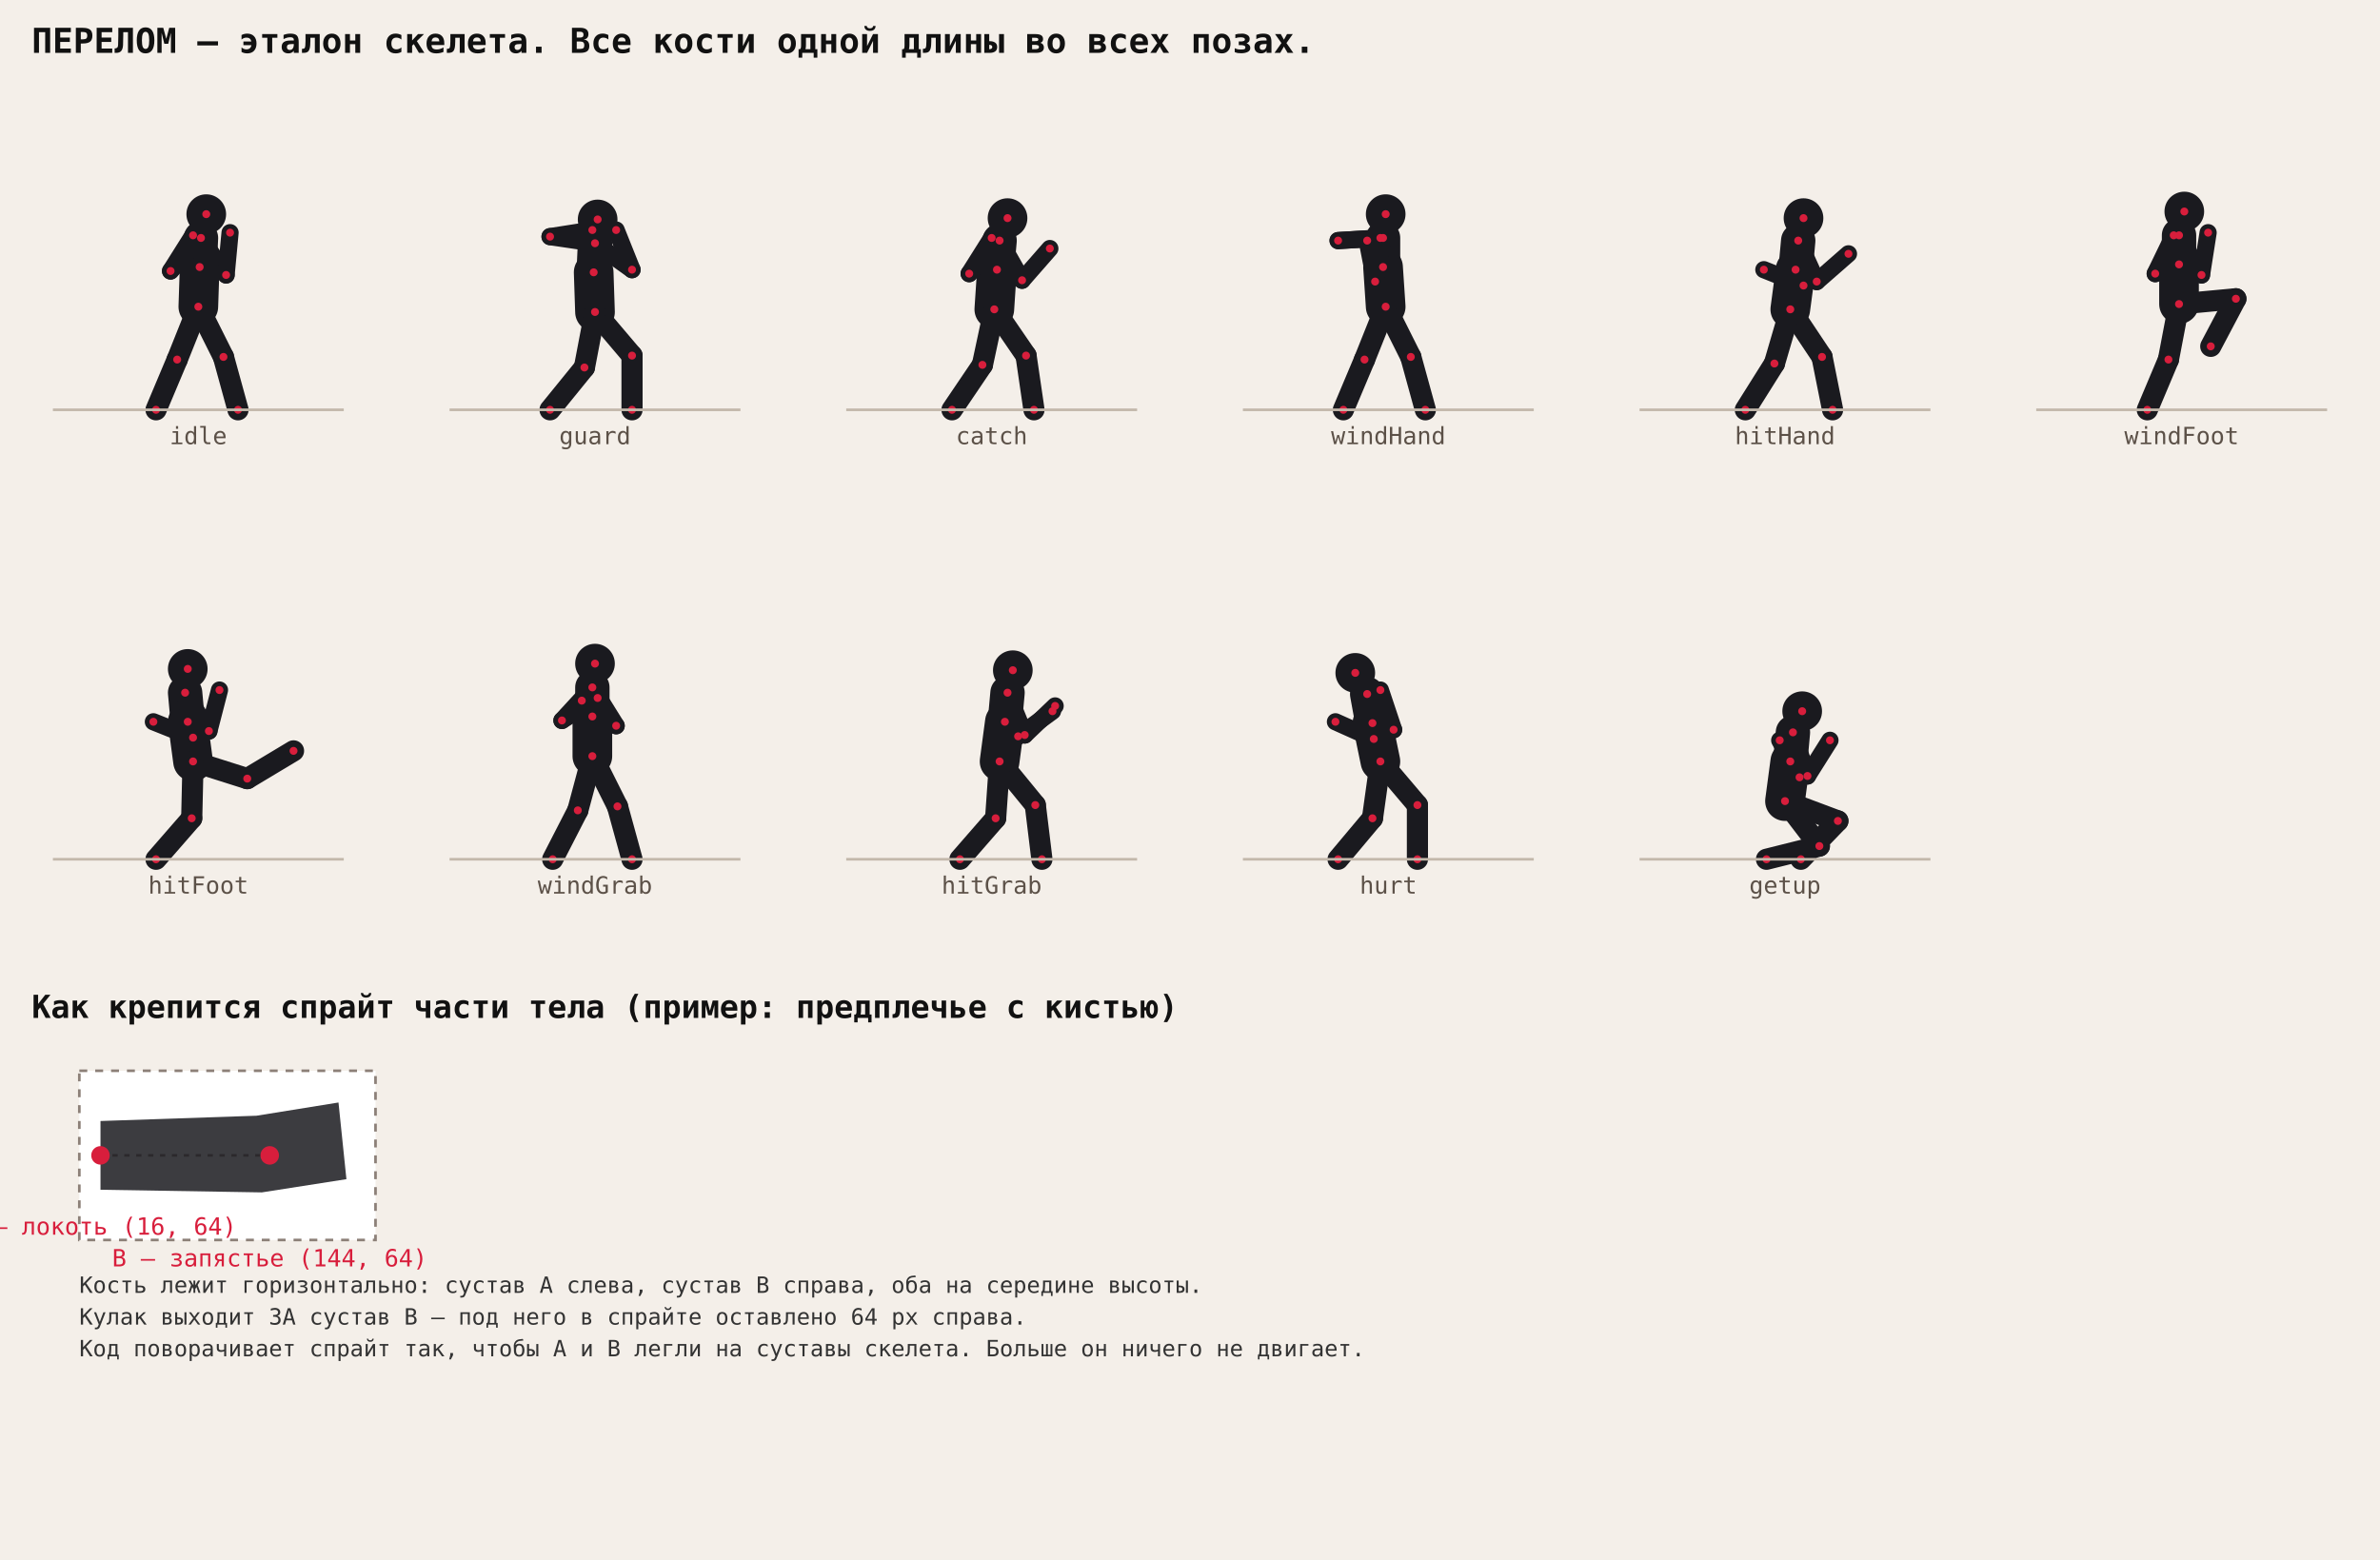
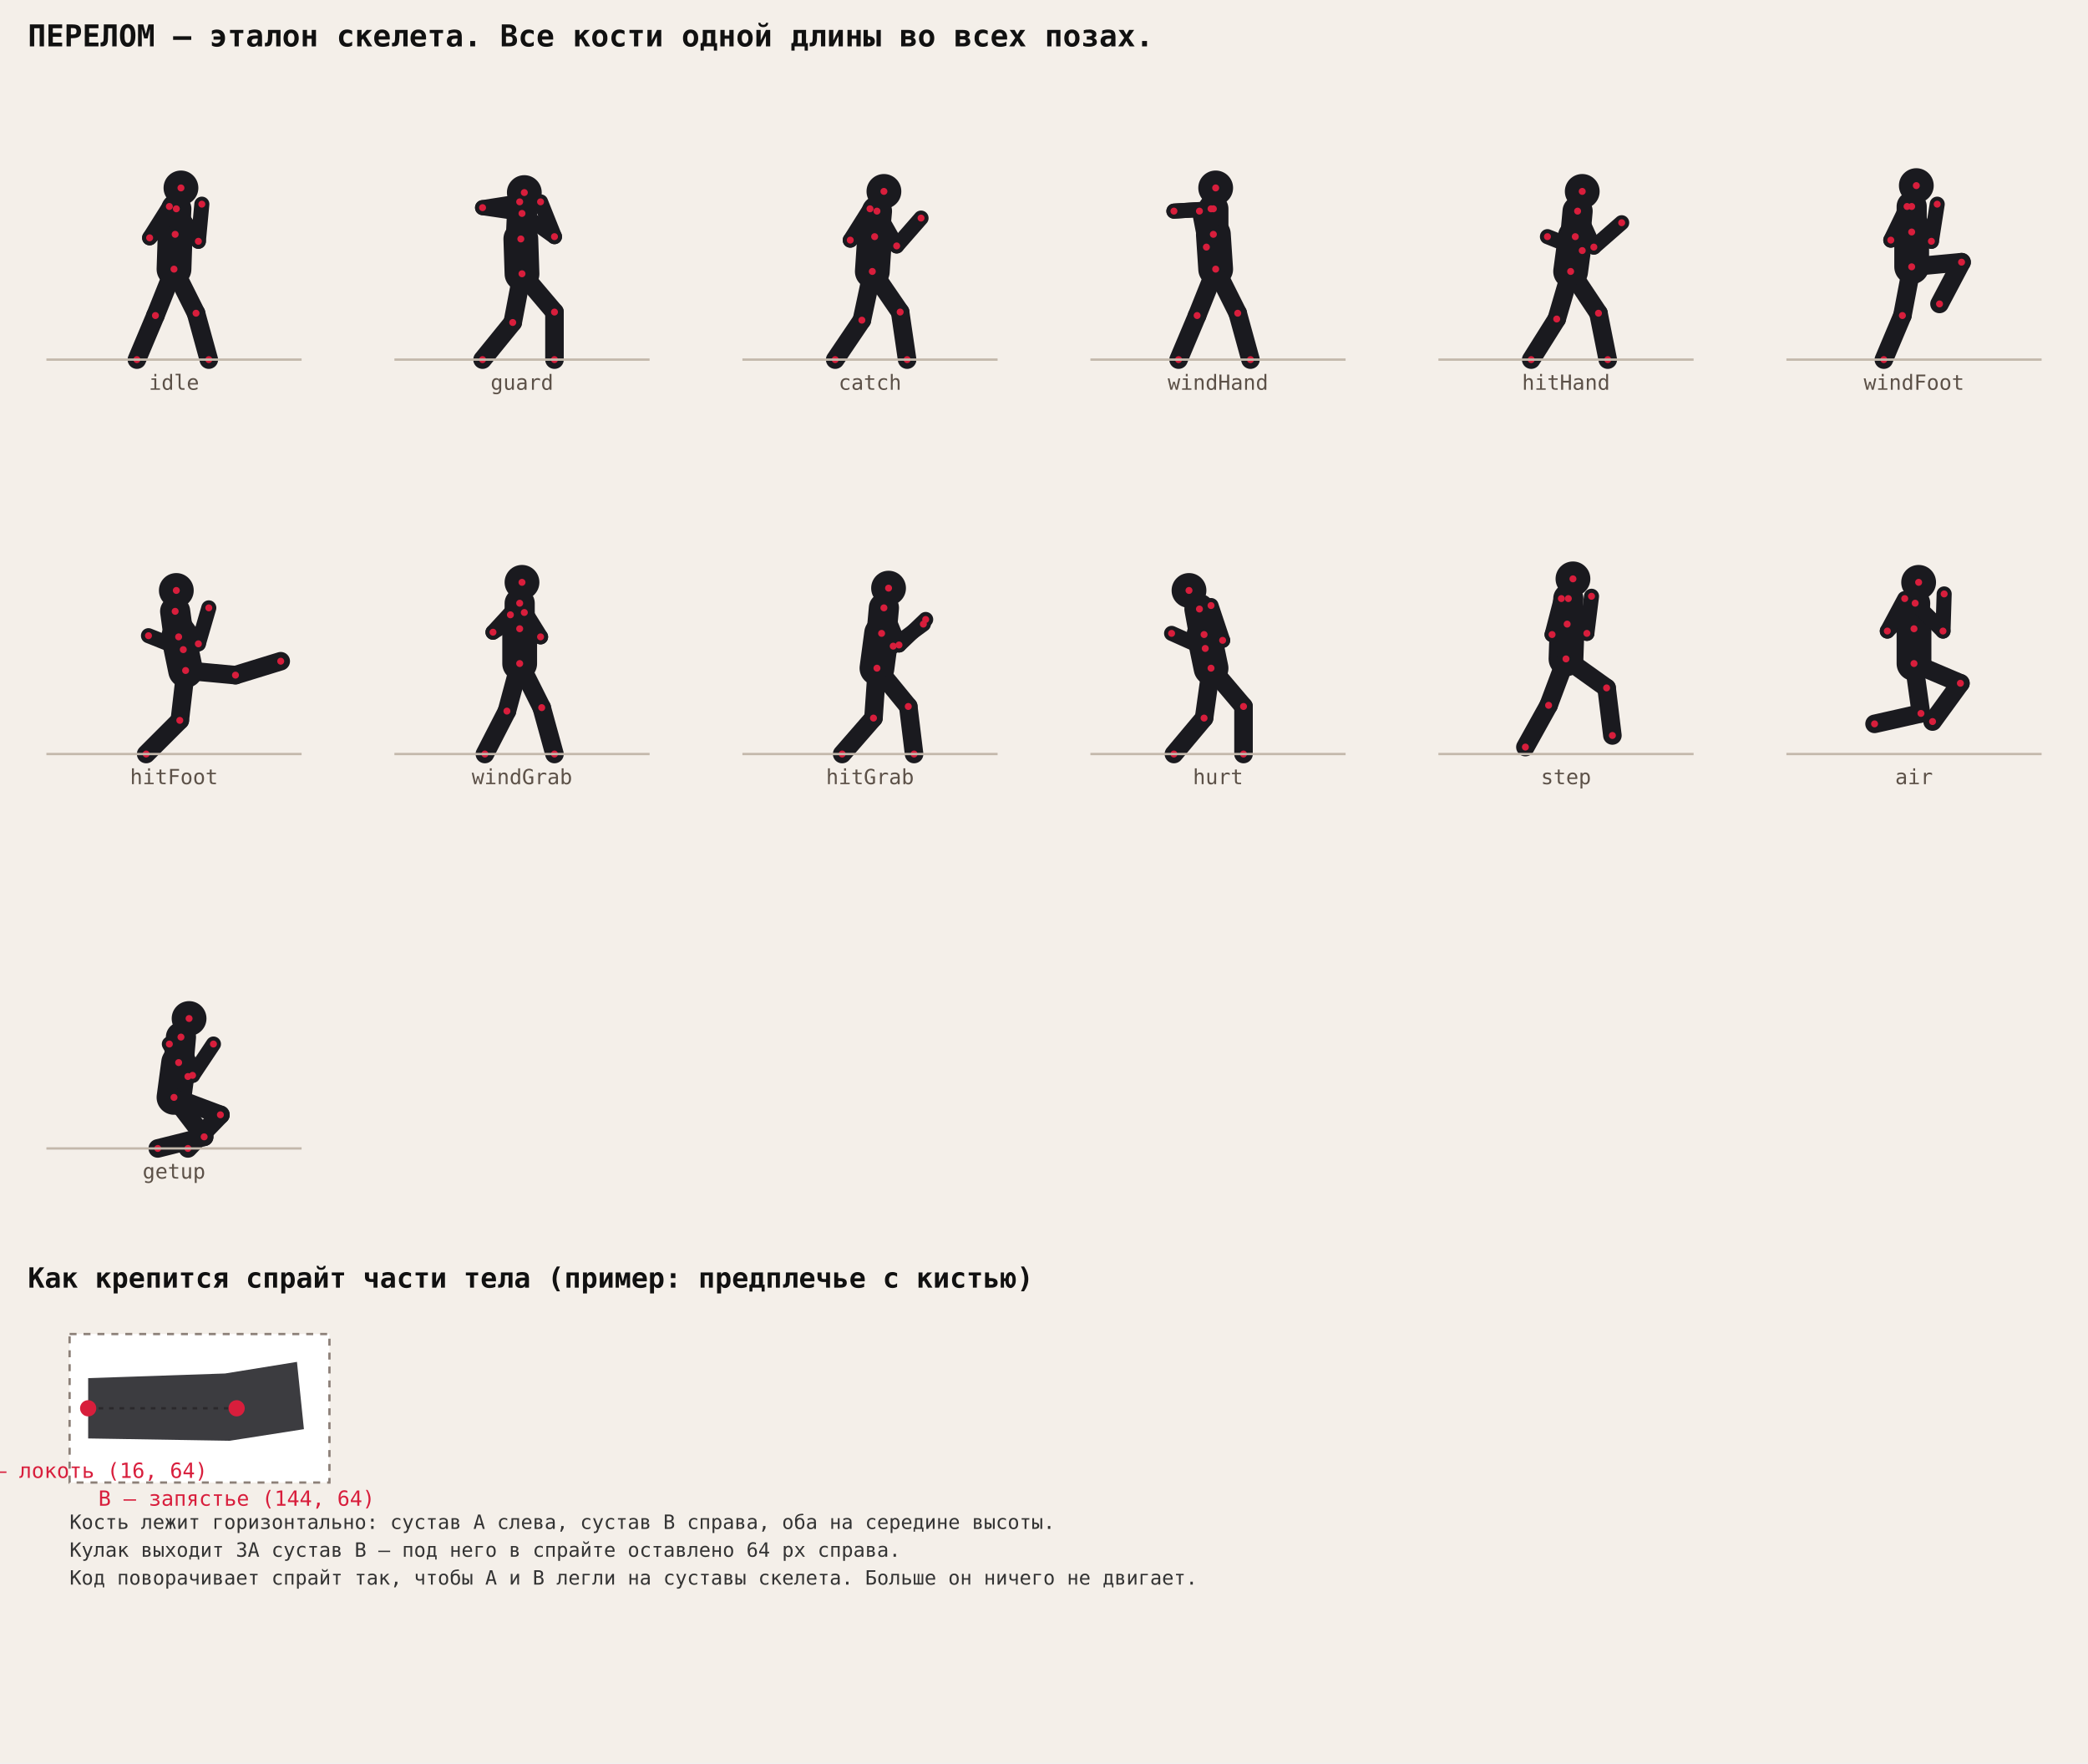
- <svg xmlns="http://www.w3.org/2000/svg" width="1800" height="1180" viewBox="0 0 1800 1180">
+ <svg xmlns="http://www.w3.org/2000/svg" width="1800" height="1520" viewBox="0 0 1800 1520">
  <rect width="100%" height="100%" fill="#f4efe9" />
  <text x="24" y="40" font-family="monospace" font-size="26" font-weight="700" fill="#111">ПЕРЕЛОМ — эталон скелета. Все кости одной длины во всех позах.</text>
  <g>
    <line x1="150.0" y1="232.0" x2="151.0" y2="202.0" stroke="#1a1a1f" stroke-width="30" stroke-linecap="round" />
    <line x1="151.0" y1="202.0" x2="152.0" y2="180.0" stroke="#1a1a1f" stroke-width="26" stroke-linecap="round" />
    <line x1="152.0" y1="180.0" x2="156.0" y2="162.0" stroke="#1a1a1f" stroke-width="18" stroke-linecap="round" />
    <line x1="152.0" y1="180.0" x2="171.0" y2="208.0" stroke="#1a1a1f" stroke-width="13" stroke-linecap="round" />
    <line x1="171.0" y1="208.0" x2="174.0" y2="176.0" stroke="#1a1a1f" stroke-width="13" stroke-linecap="round" />
    <line x1="152.0" y1="180.0" x2="129.0" y2="205.0" stroke="#1a1a1f" stroke-width="13" stroke-linecap="round" />
    <line x1="129.0" y1="205.0" x2="146.0" y2="178.0" stroke="#1a1a1f" stroke-width="13" stroke-linecap="round" />
    <line x1="150.0" y1="232.0" x2="169.0" y2="270.0" stroke="#1a1a1f" stroke-width="16" stroke-linecap="round" />
    <line x1="169.0" y1="270.0" x2="180.0" y2="310.0" stroke="#1a1a1f" stroke-width="16" stroke-linecap="round" />
    <line x1="150.0" y1="232.0" x2="134.0" y2="272.0" stroke="#1a1a1f" stroke-width="16" stroke-linecap="round" />
    <line x1="134.0" y1="272.0" x2="118.0" y2="310.0" stroke="#1a1a1f" stroke-width="16" stroke-linecap="round" />
    <circle cx="156.0" cy="162.0" r="15" fill="#1a1a1f" />
    <circle cx="150.0" cy="232.0" r="3" fill="#d81e3c" />
    <circle cx="151.0" cy="202.0" r="3" fill="#d81e3c" />
    <circle cx="152.0" cy="180.0" r="3" fill="#d81e3c" />
    <circle cx="156.0" cy="162.0" r="3" fill="#d81e3c" />
    <circle cx="171.0" cy="208.0" r="3" fill="#d81e3c" />
    <circle cx="174.0" cy="176.0" r="3" fill="#d81e3c" />
    <circle cx="129.0" cy="205.0" r="3" fill="#d81e3c" />
    <circle cx="146.0" cy="178.0" r="3" fill="#d81e3c" />
    <circle cx="169.0" cy="270.0" r="3" fill="#d81e3c" />
    <circle cx="180.0" cy="310.0" r="3" fill="#d81e3c" />
    <circle cx="134.0" cy="272.0" r="3" fill="#d81e3c" />
    <circle cx="118.0" cy="310.0" r="3" fill="#d81e3c" />
    <line x1="40" y1="310" x2="260" y2="310" stroke="#c3b8ab" stroke-width="2" />
    <text x="150" y="336" text-anchor="middle" font-family="monospace" font-size="18" fill="#5c5148">idle</text>
  </g>
  <g>
    <line x1="450.0" y1="236.0" x2="449.0" y2="206.0" stroke="#1a1a1f" stroke-width="30" stroke-linecap="round" />
    <line x1="449.0" y1="206.0" x2="450.0" y2="184.0" stroke="#1a1a1f" stroke-width="26" stroke-linecap="round" />
    <line x1="450.0" y1="184.0" x2="452.0" y2="166.0" stroke="#1a1a1f" stroke-width="18" stroke-linecap="round" />
    <line x1="450.0" y1="184.0" x2="478.0" y2="204.0" stroke="#1a1a1f" stroke-width="13" stroke-linecap="round" />
    <line x1="478.0" y1="204.0" x2="466.0" y2="174.0" stroke="#1a1a1f" stroke-width="13" stroke-linecap="round" />
    <line x1="450.0" y1="184.0" x2="416.0" y2="179.0" stroke="#1a1a1f" stroke-width="13" stroke-linecap="round" />
    <line x1="416.0" y1="179.0" x2="448.0" y2="174.0" stroke="#1a1a1f" stroke-width="13" stroke-linecap="round" />
    <line x1="450.0" y1="236.0" x2="478.0" y2="269.0" stroke="#1a1a1f" stroke-width="16" stroke-linecap="round" />
    <line x1="478.0" y1="269.0" x2="478.0" y2="310.0" stroke="#1a1a1f" stroke-width="16" stroke-linecap="round" />
    <line x1="450.0" y1="236.0" x2="442.0" y2="278.0" stroke="#1a1a1f" stroke-width="16" stroke-linecap="round" />
    <line x1="442.0" y1="278.0" x2="416.0" y2="310.0" stroke="#1a1a1f" stroke-width="16" stroke-linecap="round" />
    <circle cx="452.0" cy="166.0" r="15" fill="#1a1a1f" />
    <circle cx="450.0" cy="236.0" r="3" fill="#d81e3c" />
    <circle cx="449.0" cy="206.0" r="3" fill="#d81e3c" />
    <circle cx="450.0" cy="184.0" r="3" fill="#d81e3c" />
    <circle cx="452.0" cy="166.0" r="3" fill="#d81e3c" />
    <circle cx="478.0" cy="204.0" r="3" fill="#d81e3c" />
    <circle cx="466.0" cy="174.0" r="3" fill="#d81e3c" />
    <circle cx="416.0" cy="179.0" r="3" fill="#d81e3c" />
    <circle cx="448.0" cy="174.0" r="3" fill="#d81e3c" />
    <circle cx="478.0" cy="269.0" r="3" fill="#d81e3c" />
    <circle cx="478.0" cy="310.0" r="3" fill="#d81e3c" />
    <circle cx="442.0" cy="278.0" r="3" fill="#d81e3c" />
    <circle cx="416.0" cy="310.0" r="3" fill="#d81e3c" />
    <line x1="340" y1="310" x2="560" y2="310" stroke="#c3b8ab" stroke-width="2" />
    <text x="450" y="336" text-anchor="middle" font-family="monospace" font-size="18" fill="#5c5148">guard</text>
  </g>
  <g>
    <line x1="752.0" y1="234.0" x2="754.0" y2="204.0" stroke="#1a1a1f" stroke-width="30" stroke-linecap="round" />
    <line x1="754.0" y1="204.0" x2="756.0" y2="182.0" stroke="#1a1a1f" stroke-width="26" stroke-linecap="round" />
    <line x1="756.0" y1="182.0" x2="762.0" y2="165.0" stroke="#1a1a1f" stroke-width="18" stroke-linecap="round" />
    <line x1="756.0" y1="182.0" x2="773.0" y2="212.0" stroke="#1a1a1f" stroke-width="13" stroke-linecap="round" />
    <line x1="773.0" y1="212.0" x2="794.0" y2="188.0" stroke="#1a1a1f" stroke-width="13" stroke-linecap="round" />
    <line x1="756.0" y1="182.0" x2="733.0" y2="207.0" stroke="#1a1a1f" stroke-width="13" stroke-linecap="round" />
    <line x1="733.0" y1="207.0" x2="750.0" y2="180.0" stroke="#1a1a1f" stroke-width="13" stroke-linecap="round" />
    <line x1="752.0" y1="234.0" x2="776.0" y2="269.0" stroke="#1a1a1f" stroke-width="16" stroke-linecap="round" />
    <line x1="776.0" y1="269.0" x2="782.0" y2="310.0" stroke="#1a1a1f" stroke-width="16" stroke-linecap="round" />
    <line x1="752.0" y1="234.0" x2="743.0" y2="276.0" stroke="#1a1a1f" stroke-width="16" stroke-linecap="round" />
    <line x1="743.0" y1="276.0" x2="720.0" y2="310.0" stroke="#1a1a1f" stroke-width="16" stroke-linecap="round" />
    <circle cx="762.0" cy="165.0" r="15" fill="#1a1a1f" />
    <circle cx="752.0" cy="234.0" r="3" fill="#d81e3c" />
    <circle cx="754.0" cy="204.0" r="3" fill="#d81e3c" />
    <circle cx="756.0" cy="182.0" r="3" fill="#d81e3c" />
    <circle cx="762.0" cy="165.0" r="3" fill="#d81e3c" />
    <circle cx="773.0" cy="212.0" r="3" fill="#d81e3c" />
    <circle cx="794.0" cy="188.0" r="3" fill="#d81e3c" />
    <circle cx="733.0" cy="207.0" r="3" fill="#d81e3c" />
    <circle cx="750.0" cy="180.0" r="3" fill="#d81e3c" />
    <circle cx="776.0" cy="269.0" r="3" fill="#d81e3c" />
    <circle cx="782.0" cy="310.0" r="3" fill="#d81e3c" />
    <circle cx="743.0" cy="276.0" r="3" fill="#d81e3c" />
    <circle cx="720.0" cy="310.0" r="3" fill="#d81e3c" />
    <line x1="640" y1="310" x2="860" y2="310" stroke="#c3b8ab" stroke-width="2" />
    <text x="750" y="336" text-anchor="middle" font-family="monospace" font-size="18" fill="#5c5148">catch</text>
  </g>
  <g>
    <line x1="1048.0" y1="232.0" x2="1046.0" y2="202.0" stroke="#1a1a1f" stroke-width="30" stroke-linecap="round" />
    <line x1="1046.0" y1="202.0" x2="1046.0" y2="180.0" stroke="#1a1a1f" stroke-width="26" stroke-linecap="round" />
    <line x1="1046.0" y1="180.0" x2="1048.0" y2="162.0" stroke="#1a1a1f" stroke-width="18" stroke-linecap="round" />
    <line x1="1046.0" y1="180.0" x2="1040.0" y2="213.0" stroke="#1a1a1f" stroke-width="13" stroke-linecap="round" />
    <line x1="1040.0" y1="213.0" x2="1034.0" y2="182.0" stroke="#1a1a1f" stroke-width="13" stroke-linecap="round" />
    <line x1="1046.0" y1="180.0" x2="1012.0" y2="182.0" stroke="#1a1a1f" stroke-width="13" stroke-linecap="round" />
    <line x1="1012.0" y1="182.0" x2="1044.0" y2="180.0" stroke="#1a1a1f" stroke-width="13" stroke-linecap="round" />
    <line x1="1048.0" y1="232.0" x2="1067.0" y2="270.0" stroke="#1a1a1f" stroke-width="16" stroke-linecap="round" />
    <line x1="1067.0" y1="270.0" x2="1078.0" y2="310.0" stroke="#1a1a1f" stroke-width="16" stroke-linecap="round" />
    <line x1="1048.0" y1="232.0" x2="1032.0" y2="272.0" stroke="#1a1a1f" stroke-width="16" stroke-linecap="round" />
    <line x1="1032.0" y1="272.0" x2="1016.0" y2="310.0" stroke="#1a1a1f" stroke-width="16" stroke-linecap="round" />
    <circle cx="1048.0" cy="162.0" r="15" fill="#1a1a1f" />
    <circle cx="1048.0" cy="232.0" r="3" fill="#d81e3c" />
    <circle cx="1046.0" cy="202.0" r="3" fill="#d81e3c" />
    <circle cx="1046.0" cy="180.0" r="3" fill="#d81e3c" />
    <circle cx="1048.0" cy="162.0" r="3" fill="#d81e3c" />
    <circle cx="1040.0" cy="213.0" r="3" fill="#d81e3c" />
    <circle cx="1034.0" cy="182.0" r="3" fill="#d81e3c" />
    <circle cx="1012.0" cy="182.0" r="3" fill="#d81e3c" />
    <circle cx="1044.0" cy="180.0" r="3" fill="#d81e3c" />
    <circle cx="1067.0" cy="270.0" r="3" fill="#d81e3c" />
    <circle cx="1078.0" cy="310.0" r="3" fill="#d81e3c" />
    <circle cx="1032.0" cy="272.0" r="3" fill="#d81e3c" />
    <circle cx="1016.0" cy="310.0" r="3" fill="#d81e3c" />
    <line x1="940" y1="310" x2="1160" y2="310" stroke="#c3b8ab" stroke-width="2" />
    <text x="1050" y="336" text-anchor="middle" font-family="monospace" font-size="18" fill="#5c5148">windHand</text>
  </g>
  <g>
    <line x1="1354.0" y1="234.0" x2="1358.0" y2="204.0" stroke="#1a1a1f" stroke-width="30" stroke-linecap="round" />
    <line x1="1358.0" y1="204.0" x2="1360.0" y2="182.0" stroke="#1a1a1f" stroke-width="26" stroke-linecap="round" />
    <line x1="1360.0" y1="182.0" x2="1364.0" y2="165.0" stroke="#1a1a1f" stroke-width="18" stroke-linecap="round" />
    <line x1="1360.0" y1="182.0" x2="1374.0" y2="213.0" stroke="#1a1a1f" stroke-width="13" stroke-linecap="round" />
    <line x1="1374.0" y1="213.0" x2="1398.0" y2="192.0" stroke="#1a1a1f" stroke-width="13" stroke-linecap="round" />
    <line x1="1360.0" y1="182.0" x2="1364.0" y2="216.0" stroke="#1a1a1f" stroke-width="13" stroke-linecap="round" />
    <line x1="1364.0" y1="216.0" x2="1334.0" y2="204.0" stroke="#1a1a1f" stroke-width="13" stroke-linecap="round" />
    <line x1="1354.0" y1="234.0" x2="1378.0" y2="270.0" stroke="#1a1a1f" stroke-width="16" stroke-linecap="round" />
    <line x1="1378.0" y1="270.0" x2="1386.0" y2="310.0" stroke="#1a1a1f" stroke-width="16" stroke-linecap="round" />
    <line x1="1354.0" y1="234.0" x2="1342.0" y2="275.0" stroke="#1a1a1f" stroke-width="16" stroke-linecap="round" />
    <line x1="1342.0" y1="275.0" x2="1320.0" y2="310.0" stroke="#1a1a1f" stroke-width="16" stroke-linecap="round" />
    <circle cx="1364.0" cy="165.0" r="15" fill="#1a1a1f" />
    <circle cx="1354.0" cy="234.0" r="3" fill="#d81e3c" />
    <circle cx="1358.0" cy="204.0" r="3" fill="#d81e3c" />
    <circle cx="1360.0" cy="182.0" r="3" fill="#d81e3c" />
    <circle cx="1364.0" cy="165.0" r="3" fill="#d81e3c" />
    <circle cx="1374.0" cy="213.0" r="3" fill="#d81e3c" />
    <circle cx="1398.0" cy="192.0" r="3" fill="#d81e3c" />
    <circle cx="1364.0" cy="216.0" r="3" fill="#d81e3c" />
    <circle cx="1334.0" cy="204.0" r="3" fill="#d81e3c" />
    <circle cx="1378.0" cy="270.0" r="3" fill="#d81e3c" />
    <circle cx="1386.0" cy="310.0" r="3" fill="#d81e3c" />
    <circle cx="1342.0" cy="275.0" r="3" fill="#d81e3c" />
    <circle cx="1320.0" cy="310.0" r="3" fill="#d81e3c" />
    <line x1="1240" y1="310" x2="1460" y2="310" stroke="#c3b8ab" stroke-width="2" />
    <text x="1350" y="336" text-anchor="middle" font-family="monospace" font-size="18" fill="#5c5148">hitHand</text>
  </g>
  <g>
    <line x1="1648.0" y1="230.0" x2="1648.0" y2="200.0" stroke="#1a1a1f" stroke-width="30" stroke-linecap="round" />
    <line x1="1648.0" y1="200.0" x2="1648.0" y2="178.0" stroke="#1a1a1f" stroke-width="26" stroke-linecap="round" />
    <line x1="1648.0" y1="178.0" x2="1652.0" y2="160.0" stroke="#1a1a1f" stroke-width="18" stroke-linecap="round" />
    <line x1="1648.0" y1="178.0" x2="1665.0" y2="208.0" stroke="#1a1a1f" stroke-width="13" stroke-linecap="round" />
    <line x1="1665.0" y1="208.0" x2="1670.0" y2="176.0" stroke="#1a1a1f" stroke-width="13" stroke-linecap="round" />
    <line x1="1648.0" y1="178.0" x2="1630.0" y2="207.0" stroke="#1a1a1f" stroke-width="13" stroke-linecap="round" />
    <line x1="1630.0" y1="207.0" x2="1644.0" y2="178.0" stroke="#1a1a1f" stroke-width="13" stroke-linecap="round" />
    <line x1="1648.0" y1="230.0" x2="1691.0" y2="226.0" stroke="#1a1a1f" stroke-width="16" stroke-linecap="round" />
    <line x1="1691.0" y1="226.0" x2="1672.0" y2="262.0" stroke="#1a1a1f" stroke-width="16" stroke-linecap="round" />
    <line x1="1648.0" y1="230.0" x2="1640.0" y2="272.0" stroke="#1a1a1f" stroke-width="16" stroke-linecap="round" />
    <line x1="1640.0" y1="272.0" x2="1624.0" y2="310.0" stroke="#1a1a1f" stroke-width="16" stroke-linecap="round" />
    <circle cx="1652.0" cy="160.0" r="15" fill="#1a1a1f" />
    <circle cx="1648.0" cy="230.0" r="3" fill="#d81e3c" />
    <circle cx="1648.0" cy="200.0" r="3" fill="#d81e3c" />
    <circle cx="1648.0" cy="178.0" r="3" fill="#d81e3c" />
    <circle cx="1652.0" cy="160.0" r="3" fill="#d81e3c" />
    <circle cx="1665.0" cy="208.0" r="3" fill="#d81e3c" />
    <circle cx="1670.0" cy="176.0" r="3" fill="#d81e3c" />
    <circle cx="1630.0" cy="207.0" r="3" fill="#d81e3c" />
    <circle cx="1644.0" cy="178.0" r="3" fill="#d81e3c" />
    <circle cx="1691.0" cy="226.0" r="3" fill="#d81e3c" />
    <circle cx="1672.0" cy="262.0" r="3" fill="#d81e3c" />
    <circle cx="1640.0" cy="272.0" r="3" fill="#d81e3c" />
    <circle cx="1624.0" cy="310.0" r="3" fill="#d81e3c" />
    <line x1="1540" y1="310" x2="1760" y2="310" stroke="#c3b8ab" stroke-width="2" />
    <text x="1650" y="336" text-anchor="middle" font-family="monospace" font-size="18" fill="#5c5148">windFoot</text>
  </g>
  <g>
-     <line x1="146.0" y1="576.0" x2="142.0" y2="546.0" stroke="#1a1a1f" stroke-width="30" stroke-linecap="round" />
-     <line x1="142.0" y1="546.0" x2="140.0" y2="524.0" stroke="#1a1a1f" stroke-width="26" stroke-linecap="round" />
-     <line x1="140.0" y1="524.0" x2="142.0" y2="506.0" stroke="#1a1a1f" stroke-width="18" stroke-linecap="round" />
-     <line x1="140.0" y1="524.0" x2="158.0" y2="553.0" stroke="#1a1a1f" stroke-width="13" stroke-linecap="round" />
-     <line x1="158.0" y1="553.0" x2="166.0" y2="522.0" stroke="#1a1a1f" stroke-width="13" stroke-linecap="round" />
-     <line x1="140.0" y1="524.0" x2="146.0" y2="558.0" stroke="#1a1a1f" stroke-width="13" stroke-linecap="round" />
-     <line x1="146.0" y1="558.0" x2="116.0" y2="546.0" stroke="#1a1a1f" stroke-width="13" stroke-linecap="round" />
-     <line x1="146.0" y1="576.0" x2="187.0" y2="589.0" stroke="#1a1a1f" stroke-width="16" stroke-linecap="round" />
-     <line x1="187.0" y1="589.0" x2="222.0" y2="568.0" stroke="#1a1a1f" stroke-width="16" stroke-linecap="round" />
-     <line x1="146.0" y1="576.0" x2="145.0" y2="619.0" stroke="#1a1a1f" stroke-width="16" stroke-linecap="round" />
-     <line x1="145.0" y1="619.0" x2="118.0" y2="650.0" stroke="#1a1a1f" stroke-width="16" stroke-linecap="round" />
-     <circle cx="142.0" cy="506.0" r="15" fill="#1a1a1f" />
-     <circle cx="146.0" cy="576.0" r="3" fill="#d81e3c" />
-     <circle cx="142.0" cy="546.0" r="3" fill="#d81e3c" />
-     <circle cx="140.0" cy="524.0" r="3" fill="#d81e3c" />
-     <circle cx="142.0" cy="506.0" r="3" fill="#d81e3c" />
-     <circle cx="158.0" cy="553.0" r="3" fill="#d81e3c" />
-     <circle cx="166.0" cy="522.0" r="3" fill="#d81e3c" />
-     <circle cx="146.0" cy="558.0" r="3" fill="#d81e3c" />
-     <circle cx="116.0" cy="546.0" r="3" fill="#d81e3c" />
-     <circle cx="187.0" cy="589.0" r="3" fill="#d81e3c" />
-     <circle cx="222.0" cy="568.0" r="3" fill="#d81e3c" />
-     <circle cx="145.0" cy="619.0" r="3" fill="#d81e3c" />
-     <circle cx="118.0" cy="650.0" r="3" fill="#d81e3c" />
+     <line x1="160.0" y1="578.0" x2="154.0" y2="549.0" stroke="#1a1a1f" stroke-width="30" stroke-linecap="round" />
+     <line x1="154.0" y1="549.0" x2="151.0" y2="527.0" stroke="#1a1a1f" stroke-width="26" stroke-linecap="round" />
+     <line x1="151.0" y1="527.0" x2="152.0" y2="509.0" stroke="#1a1a1f" stroke-width="18" stroke-linecap="round" />
+     <line x1="151.0" y1="527.0" x2="171.0" y2="555.0" stroke="#1a1a1f" stroke-width="13" stroke-linecap="round" />
+     <line x1="171.0" y1="555.0" x2="180.0" y2="524.0" stroke="#1a1a1f" stroke-width="13" stroke-linecap="round" />
+     <line x1="151.0" y1="527.0" x2="158.0" y2="560.0" stroke="#1a1a1f" stroke-width="13" stroke-linecap="round" />
+     <line x1="158.0" y1="560.0" x2="128.0" y2="548.0" stroke="#1a1a1f" stroke-width="13" stroke-linecap="round" />
+     <line x1="160.0" y1="578.0" x2="203.0" y2="582.0" stroke="#1a1a1f" stroke-width="16" stroke-linecap="round" />
+     <line x1="203.0" y1="582.0" x2="242.0" y2="570.0" stroke="#1a1a1f" stroke-width="16" stroke-linecap="round" />
+     <line x1="160.0" y1="578.0" x2="155.0" y2="621.0" stroke="#1a1a1f" stroke-width="16" stroke-linecap="round" />
+     <line x1="155.0" y1="621.0" x2="126.0" y2="650.0" stroke="#1a1a1f" stroke-width="16" stroke-linecap="round" />
+     <circle cx="152.0" cy="509.0" r="15" fill="#1a1a1f" />
+     <circle cx="160.0" cy="578.0" r="3" fill="#d81e3c" />
+     <circle cx="154.0" cy="549.0" r="3" fill="#d81e3c" />
+     <circle cx="151.0" cy="527.0" r="3" fill="#d81e3c" />
+     <circle cx="152.0" cy="509.0" r="3" fill="#d81e3c" />
+     <circle cx="171.0" cy="555.0" r="3" fill="#d81e3c" />
+     <circle cx="180.0" cy="524.0" r="3" fill="#d81e3c" />
+     <circle cx="158.0" cy="560.0" r="3" fill="#d81e3c" />
+     <circle cx="128.0" cy="548.0" r="3" fill="#d81e3c" />
+     <circle cx="203.0" cy="582.0" r="3" fill="#d81e3c" />
+     <circle cx="242.0" cy="570.0" r="3" fill="#d81e3c" />
+     <circle cx="155.0" cy="621.0" r="3" fill="#d81e3c" />
+     <circle cx="126.0" cy="650.0" r="3" fill="#d81e3c" />
    <line x1="40" y1="650" x2="260" y2="650" stroke="#c3b8ab" stroke-width="2" />
    <text x="150" y="676" text-anchor="middle" font-family="monospace" font-size="18" fill="#5c5148">hitFoot</text>
  </g>
  <g>
    <line x1="448.0" y1="572.0" x2="448.0" y2="542.0" stroke="#1a1a1f" stroke-width="30" stroke-linecap="round" />
    <line x1="448.0" y1="542.0" x2="448.0" y2="520.0" stroke="#1a1a1f" stroke-width="26" stroke-linecap="round" />
    <line x1="448.0" y1="520.0" x2="450.0" y2="502.0" stroke="#1a1a1f" stroke-width="18" stroke-linecap="round" />
    <line x1="448.0" y1="520.0" x2="425.0" y2="545.0" stroke="#1a1a1f" stroke-width="13" stroke-linecap="round" />
    <line x1="425.0" y1="545.0" x2="452.0" y2="528.0" stroke="#1a1a1f" stroke-width="13" stroke-linecap="round" />
    <line x1="448.0" y1="520.0" x2="466.0" y2="549.0" stroke="#1a1a1f" stroke-width="13" stroke-linecap="round" />
    <line x1="466.0" y1="549.0" x2="440.0" y2="530.0" stroke="#1a1a1f" stroke-width="13" stroke-linecap="round" />
    <line x1="448.0" y1="572.0" x2="467.0" y2="610.0" stroke="#1a1a1f" stroke-width="16" stroke-linecap="round" />
    <line x1="467.0" y1="610.0" x2="478.0" y2="650.0" stroke="#1a1a1f" stroke-width="16" stroke-linecap="round" />
    <line x1="448.0" y1="572.0" x2="437.0" y2="613.0" stroke="#1a1a1f" stroke-width="16" stroke-linecap="round" />
    <line x1="437.0" y1="613.0" x2="418.0" y2="650.0" stroke="#1a1a1f" stroke-width="16" stroke-linecap="round" />
    <circle cx="450.0" cy="502.0" r="15" fill="#1a1a1f" />
    <circle cx="448.0" cy="572.0" r="3" fill="#d81e3c" />
    <circle cx="448.0" cy="542.0" r="3" fill="#d81e3c" />
    <circle cx="448.0" cy="520.0" r="3" fill="#d81e3c" />
    <circle cx="450.0" cy="502.0" r="3" fill="#d81e3c" />
    <circle cx="425.0" cy="545.0" r="3" fill="#d81e3c" />
    <circle cx="452.0" cy="528.0" r="3" fill="#d81e3c" />
    <circle cx="466.0" cy="549.0" r="3" fill="#d81e3c" />
    <circle cx="440.0" cy="530.0" r="3" fill="#d81e3c" />
    <circle cx="467.0" cy="610.0" r="3" fill="#d81e3c" />
    <circle cx="478.0" cy="650.0" r="3" fill="#d81e3c" />
    <circle cx="437.0" cy="613.0" r="3" fill="#d81e3c" />
    <circle cx="418.0" cy="650.0" r="3" fill="#d81e3c" />
    <line x1="340" y1="650" x2="560" y2="650" stroke="#c3b8ab" stroke-width="2" />
    <text x="450" y="676" text-anchor="middle" font-family="monospace" font-size="18" fill="#5c5148">windGrab</text>
  </g>
  <g>
    <line x1="756.0" y1="576.0" x2="760.0" y2="546.0" stroke="#1a1a1f" stroke-width="30" stroke-linecap="round" />
    <line x1="760.0" y1="546.0" x2="762.0" y2="524.0" stroke="#1a1a1f" stroke-width="26" stroke-linecap="round" />
    <line x1="762.0" y1="524.0" x2="766.0" y2="507.0" stroke="#1a1a1f" stroke-width="18" stroke-linecap="round" />
    <line x1="762.0" y1="524.0" x2="775.0" y2="556.0" stroke="#1a1a1f" stroke-width="13" stroke-linecap="round" />
    <line x1="775.0" y1="556.0" x2="798.0" y2="534.0" stroke="#1a1a1f" stroke-width="13" stroke-linecap="round" />
    <line x1="762.0" y1="524.0" x2="770.0" y2="557.0" stroke="#1a1a1f" stroke-width="13" stroke-linecap="round" />
    <line x1="770.0" y1="557.0" x2="796.0" y2="538.0" stroke="#1a1a1f" stroke-width="13" stroke-linecap="round" />
    <line x1="756.0" y1="576.0" x2="783.0" y2="609.0" stroke="#1a1a1f" stroke-width="16" stroke-linecap="round" />
    <line x1="783.0" y1="609.0" x2="788.0" y2="650.0" stroke="#1a1a1f" stroke-width="16" stroke-linecap="round" />
    <line x1="756.0" y1="576.0" x2="753.0" y2="619.0" stroke="#1a1a1f" stroke-width="16" stroke-linecap="round" />
    <line x1="753.0" y1="619.0" x2="726.0" y2="650.0" stroke="#1a1a1f" stroke-width="16" stroke-linecap="round" />
    <circle cx="766.0" cy="507.0" r="15" fill="#1a1a1f" />
    <circle cx="756.0" cy="576.0" r="3" fill="#d81e3c" />
    <circle cx="760.0" cy="546.0" r="3" fill="#d81e3c" />
    <circle cx="762.0" cy="524.0" r="3" fill="#d81e3c" />
    <circle cx="766.0" cy="507.0" r="3" fill="#d81e3c" />
    <circle cx="775.0" cy="556.0" r="3" fill="#d81e3c" />
    <circle cx="798.0" cy="534.0" r="3" fill="#d81e3c" />
    <circle cx="770.0" cy="557.0" r="3" fill="#d81e3c" />
    <circle cx="796.0" cy="538.0" r="3" fill="#d81e3c" />
    <circle cx="783.0" cy="609.0" r="3" fill="#d81e3c" />
    <circle cx="788.0" cy="650.0" r="3" fill="#d81e3c" />
    <circle cx="753.0" cy="619.0" r="3" fill="#d81e3c" />
    <circle cx="726.0" cy="650.0" r="3" fill="#d81e3c" />
    <line x1="640" y1="650" x2="860" y2="650" stroke="#c3b8ab" stroke-width="2" />
    <text x="750" y="676" text-anchor="middle" font-family="monospace" font-size="18" fill="#5c5148">hitGrab</text>
  </g>
  <g>
    <line x1="1044.0" y1="576.0" x2="1038.0" y2="547.0" stroke="#1a1a1f" stroke-width="30" stroke-linecap="round" />
    <line x1="1038.0" y1="547.0" x2="1034.0" y2="525.0" stroke="#1a1a1f" stroke-width="26" stroke-linecap="round" />
    <line x1="1034.0" y1="525.0" x2="1025.0" y2="509.0" stroke="#1a1a1f" stroke-width="18" stroke-linecap="round" />
    <line x1="1034.0" y1="525.0" x2="1054.0" y2="552.0" stroke="#1a1a1f" stroke-width="13" stroke-linecap="round" />
    <line x1="1054.0" y1="552.0" x2="1044.0" y2="522.0" stroke="#1a1a1f" stroke-width="13" stroke-linecap="round" />
    <line x1="1034.0" y1="525.0" x2="1039.0" y2="559.0" stroke="#1a1a1f" stroke-width="13" stroke-linecap="round" />
    <line x1="1039.0" y1="559.0" x2="1010.0" y2="546.0" stroke="#1a1a1f" stroke-width="13" stroke-linecap="round" />
    <line x1="1044.0" y1="576.0" x2="1072.0" y2="609.0" stroke="#1a1a1f" stroke-width="16" stroke-linecap="round" />
    <line x1="1072.0" y1="609.0" x2="1072.0" y2="650.0" stroke="#1a1a1f" stroke-width="16" stroke-linecap="round" />
    <line x1="1044.0" y1="576.0" x2="1038.0" y2="619.0" stroke="#1a1a1f" stroke-width="16" stroke-linecap="round" />
    <line x1="1038.0" y1="619.0" x2="1012.0" y2="650.0" stroke="#1a1a1f" stroke-width="16" stroke-linecap="round" />
    <circle cx="1025.0" cy="509.0" r="15" fill="#1a1a1f" />
    <circle cx="1044.0" cy="576.0" r="3" fill="#d81e3c" />
    <circle cx="1038.0" cy="547.0" r="3" fill="#d81e3c" />
    <circle cx="1034.0" cy="525.0" r="3" fill="#d81e3c" />
    <circle cx="1025.0" cy="509.0" r="3" fill="#d81e3c" />
    <circle cx="1054.0" cy="552.0" r="3" fill="#d81e3c" />
    <circle cx="1044.0" cy="522.0" r="3" fill="#d81e3c" />
    <circle cx="1039.0" cy="559.0" r="3" fill="#d81e3c" />
    <circle cx="1010.0" cy="546.0" r="3" fill="#d81e3c" />
    <circle cx="1072.0" cy="609.0" r="3" fill="#d81e3c" />
    <circle cx="1072.0" cy="650.0" r="3" fill="#d81e3c" />
    <circle cx="1038.0" cy="619.0" r="3" fill="#d81e3c" />
    <circle cx="1012.0" cy="650.0" r="3" fill="#d81e3c" />
    <line x1="940" y1="650" x2="1160" y2="650" stroke="#c3b8ab" stroke-width="2" />
    <text x="1050" y="676" text-anchor="middle" font-family="monospace" font-size="18" fill="#5c5148">hurt</text>
  </g>
  <g>
-     <line x1="1350.0" y1="606.0" x2="1354.0" y2="576.0" stroke="#1a1a1f" stroke-width="30" stroke-linecap="round" />
-     <line x1="1354.0" y1="576.0" x2="1356.0" y2="554.0" stroke="#1a1a1f" stroke-width="26" stroke-linecap="round" />
-     <line x1="1356.0" y1="554.0" x2="1363.0" y2="538.0" stroke="#1a1a1f" stroke-width="18" stroke-linecap="round" />
-     <line x1="1356.0" y1="554.0" x2="1367.0" y2="587.0" stroke="#1a1a1f" stroke-width="13" stroke-linecap="round" />
-     <line x1="1367.0" y1="587.0" x2="1384.0" y2="560.0" stroke="#1a1a1f" stroke-width="13" stroke-linecap="round" />
-     <line x1="1356.0" y1="554.0" x2="1361.0" y2="588.0" stroke="#1a1a1f" stroke-width="13" stroke-linecap="round" />
-     <line x1="1361.0" y1="588.0" x2="1346.0" y2="560.0" stroke="#1a1a1f" stroke-width="13" stroke-linecap="round" />
-     <line x1="1350.0" y1="606.0" x2="1390.0" y2="621.0" stroke="#1a1a1f" stroke-width="16" stroke-linecap="round" />
-     <line x1="1390.0" y1="621.0" x2="1362.0" y2="650.0" stroke="#1a1a1f" stroke-width="16" stroke-linecap="round" />
-     <line x1="1350.0" y1="606.0" x2="1376.0" y2="640.0" stroke="#1a1a1f" stroke-width="16" stroke-linecap="round" />
-     <line x1="1376.0" y1="640.0" x2="1336.0" y2="650.0" stroke="#1a1a1f" stroke-width="16" stroke-linecap="round" />
-     <circle cx="1363.0" cy="538.0" r="15" fill="#1a1a1f" />
-     <circle cx="1350.0" cy="606.0" r="3" fill="#d81e3c" />
-     <circle cx="1354.0" cy="576.0" r="3" fill="#d81e3c" />
-     <circle cx="1356.0" cy="554.0" r="3" fill="#d81e3c" />
-     <circle cx="1363.0" cy="538.0" r="3" fill="#d81e3c" />
-     <circle cx="1367.0" cy="587.0" r="3" fill="#d81e3c" />
-     <circle cx="1384.0" cy="560.0" r="3" fill="#d81e3c" />
-     <circle cx="1361.0" cy="588.0" r="3" fill="#d81e3c" />
-     <circle cx="1346.0" cy="560.0" r="3" fill="#d81e3c" />
-     <circle cx="1390.0" cy="621.0" r="3" fill="#d81e3c" />
-     <circle cx="1362.0" cy="650.0" r="3" fill="#d81e3c" />
-     <circle cx="1376.0" cy="640.0" r="3" fill="#d81e3c" />
-     <circle cx="1336.0" cy="650.0" r="3" fill="#d81e3c" />
+     <line x1="1350.0" y1="568.0" x2="1351.0" y2="538.0" stroke="#1a1a1f" stroke-width="30" stroke-linecap="round" />
+     <line x1="1351.0" y1="538.0" x2="1352.0" y2="516.0" stroke="#1a1a1f" stroke-width="26" stroke-linecap="round" />
+     <line x1="1352.0" y1="516.0" x2="1356.0" y2="499.0" stroke="#1a1a1f" stroke-width="18" stroke-linecap="round" />
+     <line x1="1352.0" y1="516.0" x2="1368.0" y2="546.0" stroke="#1a1a1f" stroke-width="13" stroke-linecap="round" />
+     <line x1="1368.0" y1="546.0" x2="1372.0" y2="514.0" stroke="#1a1a1f" stroke-width="13" stroke-linecap="round" />
+     <line x1="1352.0" y1="516.0" x2="1338.0" y2="547.0" stroke="#1a1a1f" stroke-width="13" stroke-linecap="round" />
+     <line x1="1338.0" y1="547.0" x2="1346.0" y2="516.0" stroke="#1a1a1f" stroke-width="13" stroke-linecap="round" />
+     <line x1="1350.0" y1="568.0" x2="1385.0" y2="593.0" stroke="#1a1a1f" stroke-width="16" stroke-linecap="round" />
+     <line x1="1385.0" y1="593.0" x2="1390.0" y2="634.0" stroke="#1a1a1f" stroke-width="16" stroke-linecap="round" />
+     <line x1="1350.0" y1="568.0" x2="1335.0" y2="608.0" stroke="#1a1a1f" stroke-width="16" stroke-linecap="round" />
+     <line x1="1335.0" y1="608.0" x2="1315.0" y2="644.0" stroke="#1a1a1f" stroke-width="16" stroke-linecap="round" />
+     <circle cx="1356.0" cy="499.0" r="15" fill="#1a1a1f" />
+     <circle cx="1350.0" cy="568.0" r="3" fill="#d81e3c" />
+     <circle cx="1351.0" cy="538.0" r="3" fill="#d81e3c" />
+     <circle cx="1352.0" cy="516.0" r="3" fill="#d81e3c" />
+     <circle cx="1356.0" cy="499.0" r="3" fill="#d81e3c" />
+     <circle cx="1368.0" cy="546.0" r="3" fill="#d81e3c" />
+     <circle cx="1372.0" cy="514.0" r="3" fill="#d81e3c" />
+     <circle cx="1338.0" cy="547.0" r="3" fill="#d81e3c" />
+     <circle cx="1346.0" cy="516.0" r="3" fill="#d81e3c" />
+     <circle cx="1385.0" cy="593.0" r="3" fill="#d81e3c" />
+     <circle cx="1390.0" cy="634.0" r="3" fill="#d81e3c" />
+     <circle cx="1335.0" cy="608.0" r="3" fill="#d81e3c" />
+     <circle cx="1315.0" cy="644.0" r="3" fill="#d81e3c" />
    <line x1="1240" y1="650" x2="1460" y2="650" stroke="#c3b8ab" stroke-width="2" />
-     <text x="1350" y="676" text-anchor="middle" font-family="monospace" font-size="18" fill="#5c5148">getup</text>
-   </g>
-   <text x="24" y="770" font-family="monospace" font-size="24" font-weight="700" fill="#111">Как крепится спрайт части тела (пример: предплечье с кистью)</text>
-   <rect x="60" y="810" width="224" height="128" fill="#fff" stroke="#8c8078" stroke-width="2" stroke-dasharray="6 6" />
-   <path d="M 76 874 L 204 874" stroke="#8c8078" stroke-width="2" stroke-dasharray="4 5" />
-   <path d="M 76 848 L 194 844 L 256 834 L 262 892 L 198 902 L 76 900 Z" fill="#1a1a1f" opacity="0.85" />
-   <circle cx="76" cy="874" r="7" fill="#d81e3c" />
-   <circle cx="204" cy="874" r="7" fill="#d81e3c" />
-   <text x="76" y="934" text-anchor="middle" font-family="monospace" font-size="18" fill="#d81e3c">A — локоть (16, 64)</text>
-   <text x="204" y="958" text-anchor="middle" font-family="monospace" font-size="18" fill="#d81e3c">B — запястье (144, 64)</text>
-   <text x="60" y="978" font-family="monospace" font-size="17" fill="#333">Кость лежит горизонтально: сустав A слева, сустав B справа, оба на середине высоты.</text>
-   <text x="60" y="1002" font-family="monospace" font-size="17" fill="#333">Кулак выходит ЗА сустав B — под него в спрайте оставлено 64 px справа.</text>
-   <text x="60" y="1026" font-family="monospace" font-size="17" fill="#333">Код поворачивает спрайт так, чтобы A и B легли на суставы скелета. Больше он ничего не двигает.</text>
+     <text x="1350" y="676" text-anchor="middle" font-family="monospace" font-size="18" fill="#5c5148">step</text>
+   </g>
+   <g>
+     <line x1="1650.0" y1="572.0" x2="1650.0" y2="542.0" stroke="#1a1a1f" stroke-width="30" stroke-linecap="round" />
+     <line x1="1650.0" y1="542.0" x2="1651.0" y2="520.0" stroke="#1a1a1f" stroke-width="26" stroke-linecap="round" />
+     <line x1="1651.0" y1="520.0" x2="1654.0" y2="502.0" stroke="#1a1a1f" stroke-width="18" stroke-linecap="round" />
+     <line x1="1651.0" y1="520.0" x2="1675.0" y2="544.0" stroke="#1a1a1f" stroke-width="13" stroke-linecap="round" />
+     <line x1="1675.0" y1="544.0" x2="1676.0" y2="512.0" stroke="#1a1a1f" stroke-width="13" stroke-linecap="round" />
+     <line x1="1651.0" y1="520.0" x2="1627.0" y2="544.0" stroke="#1a1a1f" stroke-width="13" stroke-linecap="round" />
+     <line x1="1627.0" y1="544.0" x2="1642.0" y2="516.0" stroke="#1a1a1f" stroke-width="13" stroke-linecap="round" />
+     <line x1="1650.0" y1="572.0" x2="1690.0" y2="589.0" stroke="#1a1a1f" stroke-width="16" stroke-linecap="round" />
+     <line x1="1690.0" y1="589.0" x2="1666.0" y2="622.0" stroke="#1a1a1f" stroke-width="16" stroke-linecap="round" />
+     <line x1="1650.0" y1="572.0" x2="1656.0" y2="615.0" stroke="#1a1a1f" stroke-width="16" stroke-linecap="round" />
+     <line x1="1656.0" y1="615.0" x2="1616.0" y2="624.0" stroke="#1a1a1f" stroke-width="16" stroke-linecap="round" />
+     <circle cx="1654.0" cy="502.0" r="15" fill="#1a1a1f" />
+     <circle cx="1650.0" cy="572.0" r="3" fill="#d81e3c" />
+     <circle cx="1650.0" cy="542.0" r="3" fill="#d81e3c" />
+     <circle cx="1651.0" cy="520.0" r="3" fill="#d81e3c" />
+     <circle cx="1654.0" cy="502.0" r="3" fill="#d81e3c" />
+     <circle cx="1675.0" cy="544.0" r="3" fill="#d81e3c" />
+     <circle cx="1676.0" cy="512.0" r="3" fill="#d81e3c" />
+     <circle cx="1627.0" cy="544.0" r="3" fill="#d81e3c" />
+     <circle cx="1642.0" cy="516.0" r="3" fill="#d81e3c" />
+     <circle cx="1690.0" cy="589.0" r="3" fill="#d81e3c" />
+     <circle cx="1666.0" cy="622.0" r="3" fill="#d81e3c" />
+     <circle cx="1656.0" cy="615.0" r="3" fill="#d81e3c" />
+     <circle cx="1616.0" cy="624.0" r="3" fill="#d81e3c" />
+     <line x1="1540" y1="650" x2="1760" y2="650" stroke="#c3b8ab" stroke-width="2" />
+     <text x="1650" y="676" text-anchor="middle" font-family="monospace" font-size="18" fill="#5c5148">air</text>
+   </g>
+   <g>
+     <line x1="150.0" y1="946.0" x2="154.0" y2="916.0" stroke="#1a1a1f" stroke-width="30" stroke-linecap="round" />
+     <line x1="154.0" y1="916.0" x2="156.0" y2="894.0" stroke="#1a1a1f" stroke-width="26" stroke-linecap="round" />
+     <line x1="156.0" y1="894.0" x2="163.0" y2="878.0" stroke="#1a1a1f" stroke-width="18" stroke-linecap="round" />
+     <line x1="156.0" y1="894.0" x2="166.0" y2="927.0" stroke="#1a1a1f" stroke-width="13" stroke-linecap="round" />
+     <line x1="166.0" y1="927.0" x2="184.0" y2="900.0" stroke="#1a1a1f" stroke-width="13" stroke-linecap="round" />
+     <line x1="156.0" y1="894.0" x2="162.0" y2="928.0" stroke="#1a1a1f" stroke-width="13" stroke-linecap="round" />
+     <line x1="162.0" y1="928.0" x2="146.0" y2="900.0" stroke="#1a1a1f" stroke-width="13" stroke-linecap="round" />
+     <line x1="150.0" y1="946.0" x2="190.0" y2="961.0" stroke="#1a1a1f" stroke-width="16" stroke-linecap="round" />
+     <line x1="190.0" y1="961.0" x2="162.0" y2="990.0" stroke="#1a1a1f" stroke-width="16" stroke-linecap="round" />
+     <line x1="150.0" y1="946.0" x2="176.0" y2="980.0" stroke="#1a1a1f" stroke-width="16" stroke-linecap="round" />
+     <line x1="176.0" y1="980.0" x2="136.0" y2="990.0" stroke="#1a1a1f" stroke-width="16" stroke-linecap="round" />
+     <circle cx="163.0" cy="878.0" r="15" fill="#1a1a1f" />
+     <circle cx="150.0" cy="946.0" r="3" fill="#d81e3c" />
+     <circle cx="154.0" cy="916.0" r="3" fill="#d81e3c" />
+     <circle cx="156.0" cy="894.0" r="3" fill="#d81e3c" />
+     <circle cx="163.0" cy="878.0" r="3" fill="#d81e3c" />
+     <circle cx="166.0" cy="927.0" r="3" fill="#d81e3c" />
+     <circle cx="184.0" cy="900.0" r="3" fill="#d81e3c" />
+     <circle cx="162.0" cy="928.0" r="3" fill="#d81e3c" />
+     <circle cx="146.0" cy="900.0" r="3" fill="#d81e3c" />
+     <circle cx="190.0" cy="961.0" r="3" fill="#d81e3c" />
+     <circle cx="162.0" cy="990.0" r="3" fill="#d81e3c" />
+     <circle cx="176.0" cy="980.0" r="3" fill="#d81e3c" />
+     <circle cx="136.0" cy="990.0" r="3" fill="#d81e3c" />
+     <line x1="40" y1="990" x2="260" y2="990" stroke="#c3b8ab" stroke-width="2" />
+     <text x="150" y="1016" text-anchor="middle" font-family="monospace" font-size="18" fill="#5c5148">getup</text>
+   </g>
+   <text x="24" y="1110" font-family="monospace" font-size="24" font-weight="700" fill="#111">Как крепится спрайт части тела (пример: предплечье с кистью)</text>
+   <rect x="60" y="1150" width="224" height="128" fill="#fff" stroke="#8c8078" stroke-width="2" stroke-dasharray="6 6" />
+   <path d="M 76 1214 L 204 1214" stroke="#8c8078" stroke-width="2" stroke-dasharray="4 5" />
+   <path d="M 76 1188 L 194 1184 L 256 1174 L 262 1232 L 198 1242 L 76 1240 Z" fill="#1a1a1f" opacity="0.85" />
+   <circle cx="76" cy="1214" r="7" fill="#d81e3c" />
+   <circle cx="204" cy="1214" r="7" fill="#d81e3c" />
+   <text x="76" y="1274" text-anchor="middle" font-family="monospace" font-size="18" fill="#d81e3c">A — локоть (16, 64)</text>
+   <text x="204" y="1298" text-anchor="middle" font-family="monospace" font-size="18" fill="#d81e3c">B — запястье (144, 64)</text>
+   <text x="60" y="1318" font-family="monospace" font-size="17" fill="#333">Кость лежит горизонтально: сустав A слева, сустав B справа, оба на середине высоты.</text>
+   <text x="60" y="1342" font-family="monospace" font-size="17" fill="#333">Кулак выходит ЗА сустав B — под него в спрайте оставлено 64 px справа.</text>
+   <text x="60" y="1366" font-family="monospace" font-size="17" fill="#333">Код поворачивает спрайт так, чтобы A и B легли на суставы скелета. Больше он ничего не двигает.</text>
</svg>
